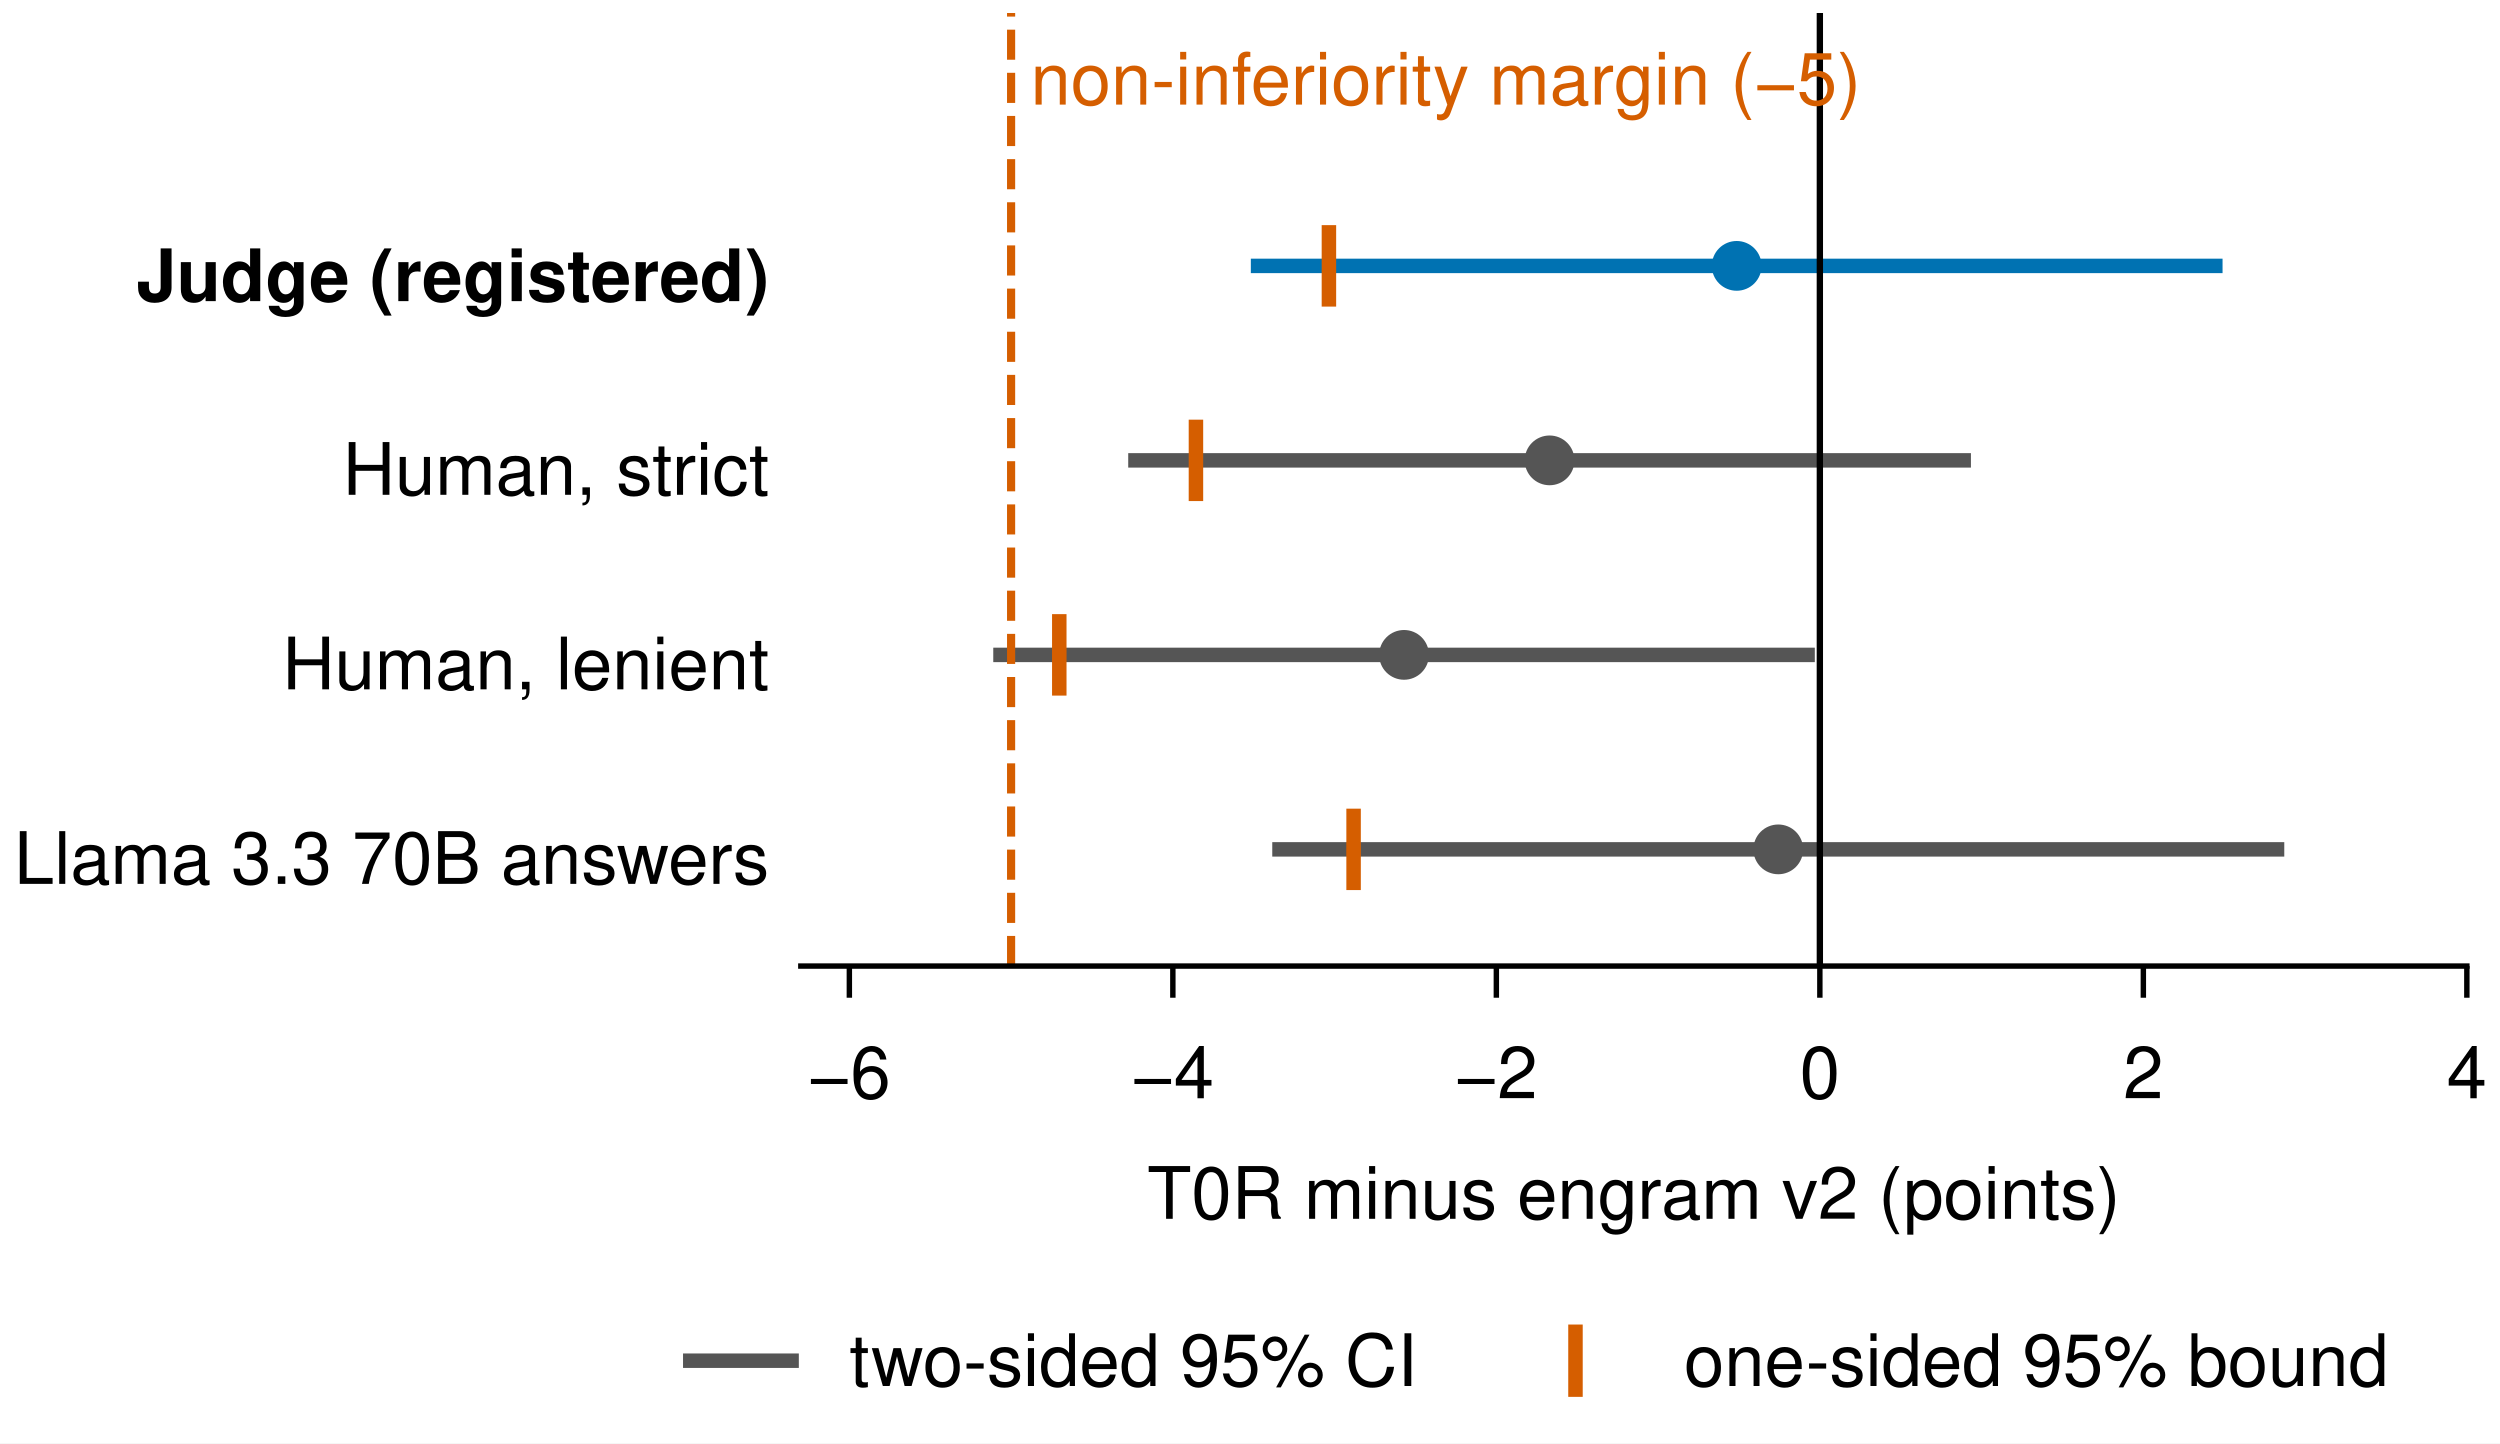
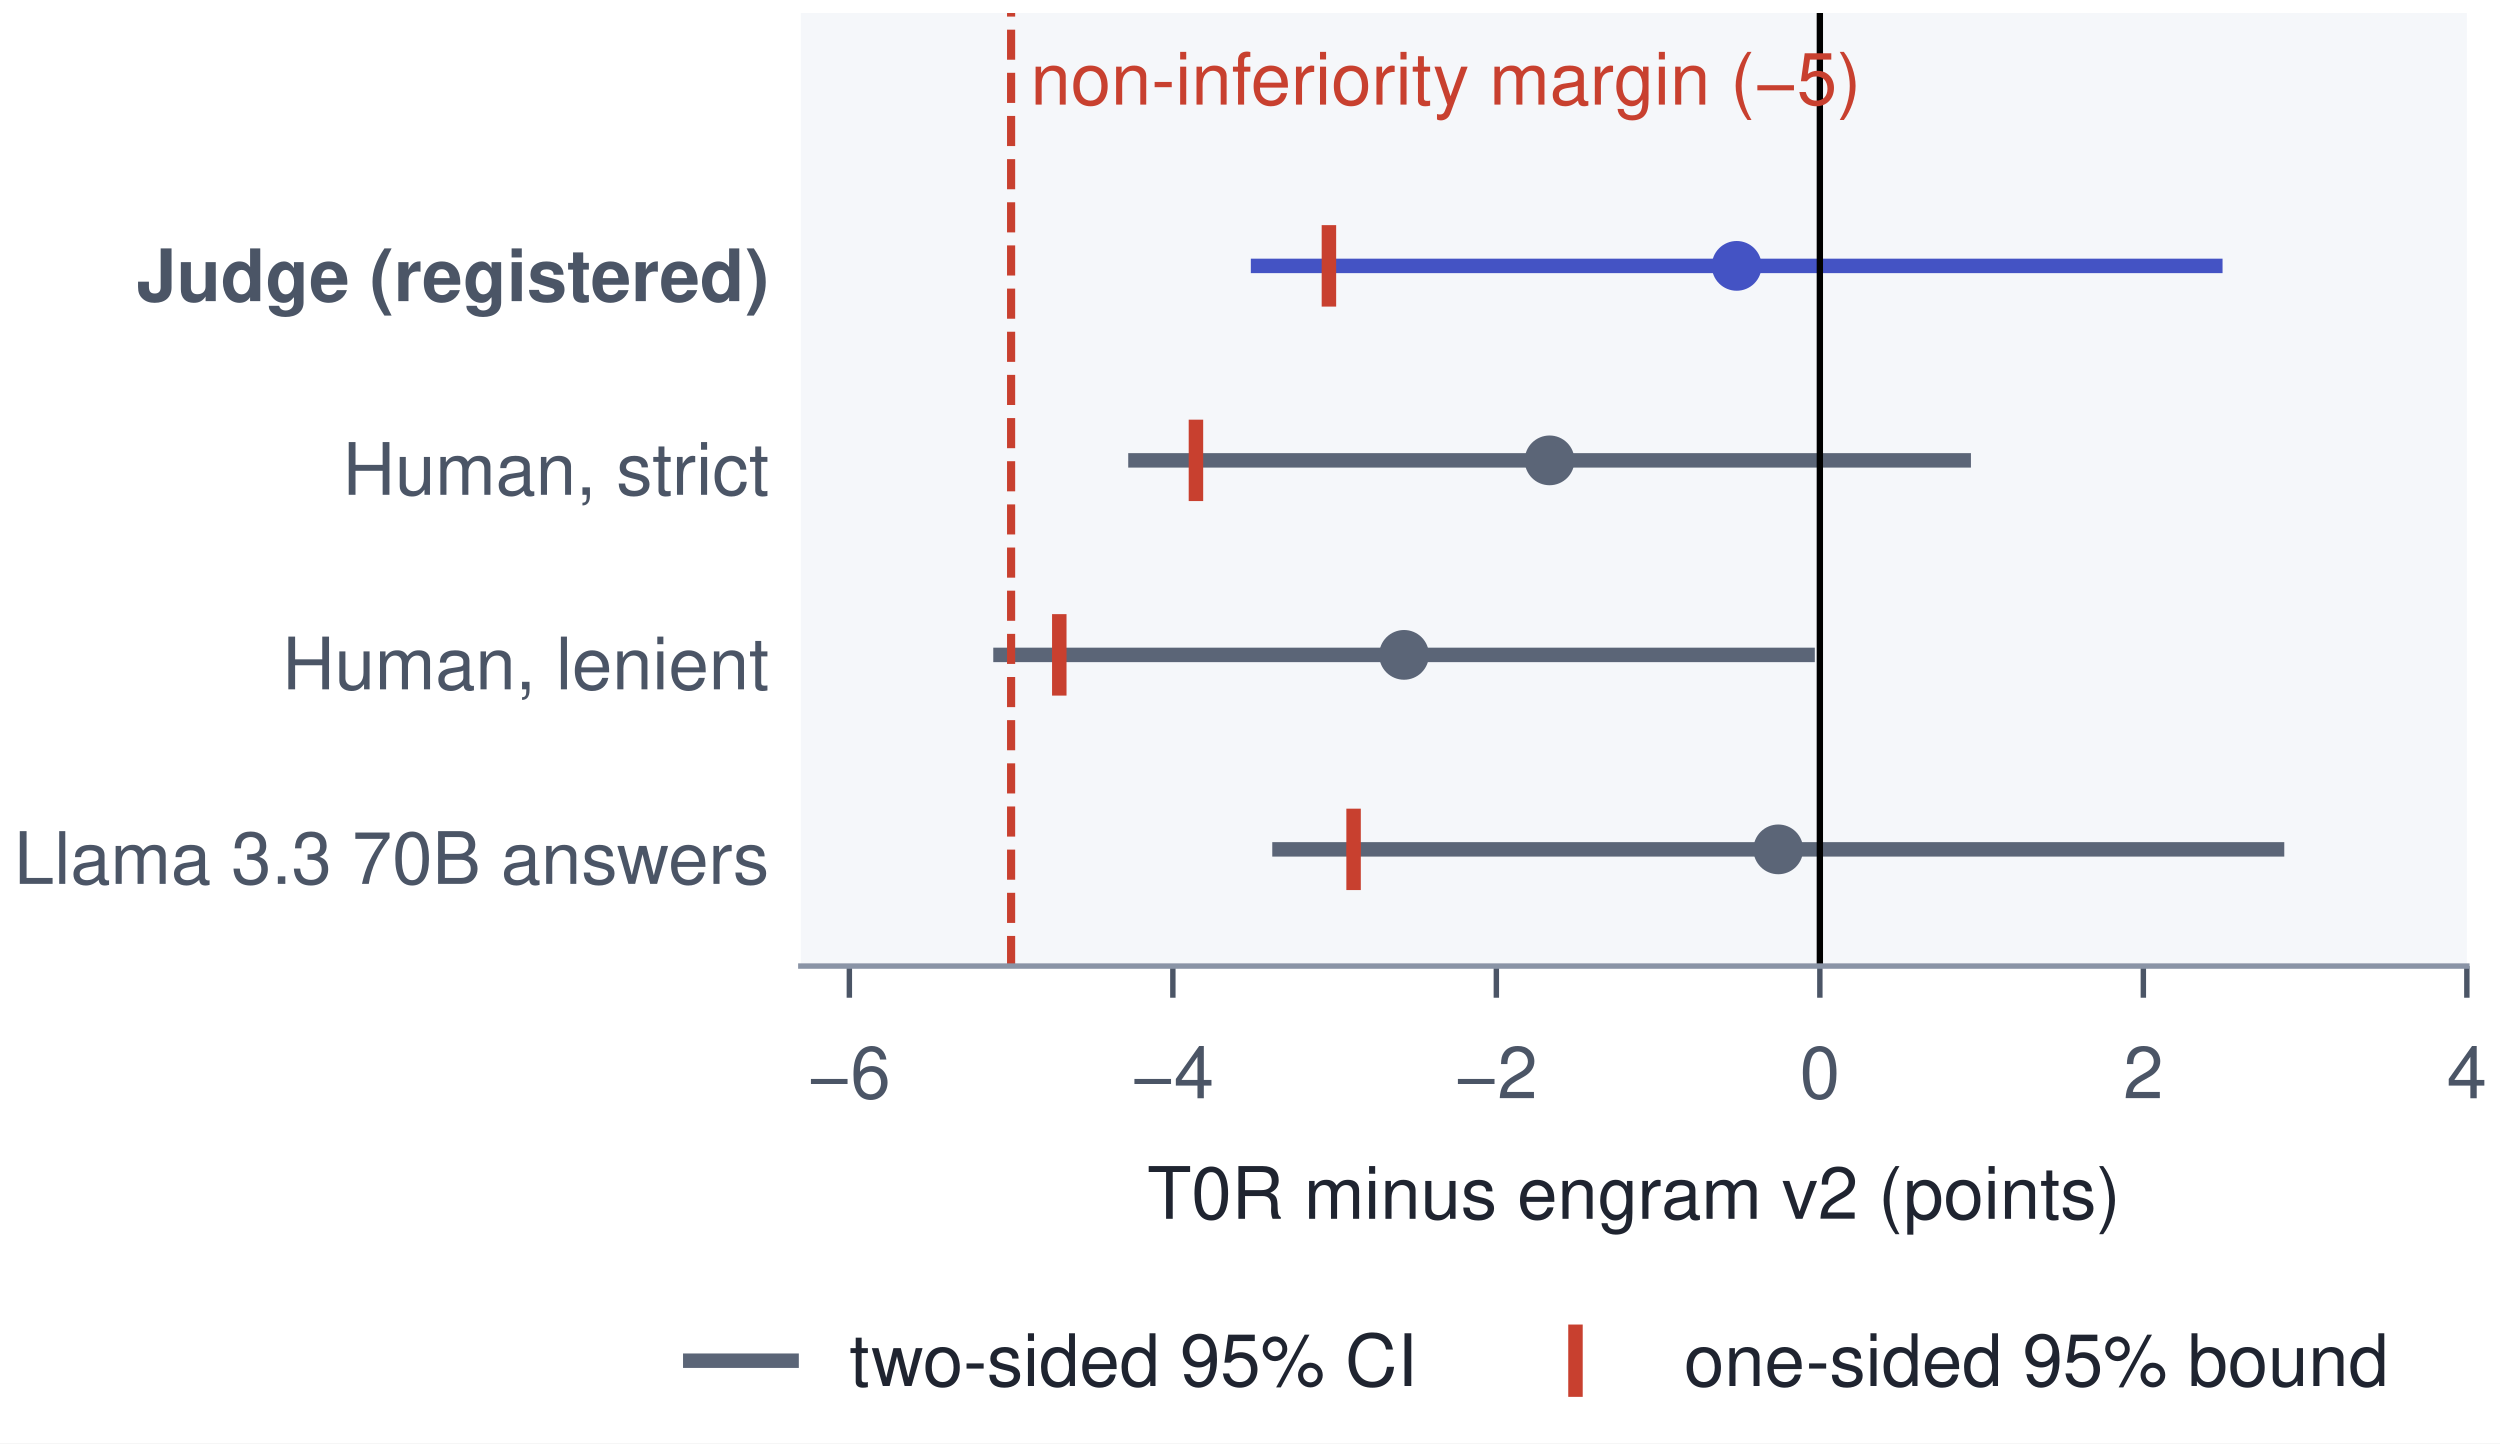
<svg xmlns="http://www.w3.org/2000/svg" xmlns:xlink="http://www.w3.org/1999/xlink" width="276.316pt" height="159.537pt" viewBox="0 0 276.316 159.537" version="1.1">
  <defs>
    <style type="text/css">*{stroke-linejoin: round; stroke-linecap: butt}</style>
  </defs>
  <g id="figure_1">
    <g id="patch_1">
      <path d="M -0 159.537  L 276.316 159.537  L 276.316 0  L -0 0  z " style="fill: #ffffff" />
    </g>
    <g id="axes_1">
      <g id="patch_2">
-         <path d="M 88.513 106.776  L 272.652 106.776  L 272.652 1.44  L 88.513 1.44  z " style="fill: #ffffff" />
+         <path d="M 88.513 106.776  L 272.652 106.776  L 272.652 1.44  L 88.513 1.44  z " style="fill: #f5f7fa" />
      </g>
      <g id="matplotlib.axis_1">
        <g id="xtick_1">
          <g id="line2d_1">
            <defs>
-               <path id="m9369659caa" d="M 0 0  L 0 3.5  " style="stroke: #000000; stroke-width: 0.6" />
+               <path id="m7dcd61e04c" d="M 0 0  L 0 3.5  " style="stroke: #4b5566; stroke-width: 0.6" />
            </defs>
            <g>
-               <use xlink:href="#m9369659caa" x="93.876" y="106.776" style="stroke: #000000; stroke-width: 0.6" />
+               <use xlink:href="#m7dcd61e04c" x="93.876" y="106.776" style="fill: #4b5566; stroke: #4b5566; stroke-width: 0.6" />
            </g>
          </g>
          <g id="text_1">
-             <text style="font-size: 8px; font-family: 'Helvetica Neue', 'Helvetica', 'Arial', 'DejaVu Sans', sans-serif; text-anchor: middle" x="93.876" y="121.392" transform="rotate(-0 93.8758 121.392)">−6</text>
+             <text style="font-size: 8px; font-family: 'Helvetica Neue', 'Helvetica', 'Arial', 'DejaVu Sans', sans-serif; text-anchor: middle; fill: #4b5566" x="93.876" y="121.392" transform="rotate(-0 93.8758 121.392)">−6</text>
          </g>
        </g>
        <g id="xtick_2">
          <g id="line2d_2">
            <g>
-               <use xlink:href="#m9369659caa" x="129.631" y="106.776" style="stroke: #000000; stroke-width: 0.6" />
+               <use xlink:href="#m7dcd61e04c" x="129.631" y="106.776" style="fill: #4b5566; stroke: #4b5566; stroke-width: 0.6" />
            </g>
          </g>
          <g id="text_2">
-             <text style="font-size: 8px; font-family: 'Helvetica Neue', 'Helvetica', 'Arial', 'DejaVu Sans', sans-serif; text-anchor: middle" x="129.631" y="121.392" transform="rotate(-0 129.6311 121.392)">−4</text>
+             <text style="font-size: 8px; font-family: 'Helvetica Neue', 'Helvetica', 'Arial', 'DejaVu Sans', sans-serif; text-anchor: middle; fill: #4b5566" x="129.631" y="121.392" transform="rotate(-0 129.6311 121.392)">−4</text>
          </g>
        </g>
        <g id="xtick_3">
          <g id="line2d_3">
            <g>
-               <use xlink:href="#m9369659caa" x="165.386" y="106.776" style="stroke: #000000; stroke-width: 0.6" />
+               <use xlink:href="#m7dcd61e04c" x="165.386" y="106.776" style="fill: #4b5566; stroke: #4b5566; stroke-width: 0.6" />
            </g>
          </g>
          <g id="text_3">
-             <text style="font-size: 8px; font-family: 'Helvetica Neue', 'Helvetica', 'Arial', 'DejaVu Sans', sans-serif; text-anchor: middle" x="165.386" y="121.392" transform="rotate(-0 165.3865 121.392)">−2</text>
+             <text style="font-size: 8px; font-family: 'Helvetica Neue', 'Helvetica', 'Arial', 'DejaVu Sans', sans-serif; text-anchor: middle; fill: #4b5566" x="165.386" y="121.392" transform="rotate(-0 165.3865 121.392)">−2</text>
          </g>
        </g>
        <g id="xtick_4">
          <g id="line2d_4">
            <g>
-               <use xlink:href="#m9369659caa" x="201.142" y="106.776" style="stroke: #000000; stroke-width: 0.6" />
+               <use xlink:href="#m7dcd61e04c" x="201.142" y="106.776" style="fill: #4b5566; stroke: #4b5566; stroke-width: 0.6" />
            </g>
          </g>
          <g id="text_4">
-             <text style="font-size: 8px; font-family: 'Helvetica Neue', 'Helvetica', 'Arial', 'DejaVu Sans', sans-serif; text-anchor: middle" x="201.142" y="121.392" transform="rotate(-0 201.1418 121.392)">0</text>
+             <text style="font-size: 8px; font-family: 'Helvetica Neue', 'Helvetica', 'Arial', 'DejaVu Sans', sans-serif; text-anchor: middle; fill: #4b5566" x="201.142" y="121.392" transform="rotate(-0 201.1418 121.392)">0</text>
          </g>
        </g>
        <g id="xtick_5">
          <g id="line2d_5">
            <g>
-               <use xlink:href="#m9369659caa" x="236.897" y="106.776" style="stroke: #000000; stroke-width: 0.6" />
+               <use xlink:href="#m7dcd61e04c" x="236.897" y="106.776" style="fill: #4b5566; stroke: #4b5566; stroke-width: 0.6" />
            </g>
          </g>
          <g id="text_5">
-             <text style="font-size: 8px; font-family: 'Helvetica Neue', 'Helvetica', 'Arial', 'DejaVu Sans', sans-serif; text-anchor: middle" x="236.897" y="121.392" transform="rotate(-0 236.8972 121.392)">2</text>
+             <text style="font-size: 8px; font-family: 'Helvetica Neue', 'Helvetica', 'Arial', 'DejaVu Sans', sans-serif; text-anchor: middle; fill: #4b5566" x="236.897" y="121.392" transform="rotate(-0 236.8972 121.392)">2</text>
          </g>
        </g>
        <g id="xtick_6">
          <g id="line2d_6">
            <g>
-               <use xlink:href="#m9369659caa" x="272.652" y="106.776" style="stroke: #000000; stroke-width: 0.6" />
+               <use xlink:href="#m7dcd61e04c" x="272.652" y="106.776" style="fill: #4b5566; stroke: #4b5566; stroke-width: 0.6" />
            </g>
          </g>
          <g id="text_6">
-             <text style="font-size: 8px; font-family: 'Helvetica Neue', 'Helvetica', 'Arial', 'DejaVu Sans', sans-serif; text-anchor: middle" x="272.652" y="121.392" transform="rotate(-0 272.6525 121.392)">4</text>
+             <text style="font-size: 8px; font-family: 'Helvetica Neue', 'Helvetica', 'Arial', 'DejaVu Sans', sans-serif; text-anchor: middle; fill: #4b5566" x="272.652" y="121.392" transform="rotate(-0 272.6525 121.392)">4</text>
          </g>
        </g>
        <g id="text_7">
-           <text style="font-size: 8px; font-family: 'Helvetica Neue', 'Helvetica', 'Arial', 'DejaVu Sans', sans-serif; text-anchor: middle" x="180.583" y="134.712" transform="rotate(-0 180.5825 134.712)">T0R minus engram v2 (points)</text>
+           <text style="font-size: 8px; font-family: 'Helvetica Neue', 'Helvetica', 'Arial', 'DejaVu Sans', sans-serif; text-anchor: middle; fill: #1f2430" x="180.583" y="134.712" transform="rotate(-0 180.5825 134.712)">T0R minus engram v2 (points)</text>
        </g>
      </g>
      <g id="matplotlib.axis_2">
        <g id="ytick_1">
          <g id="line2d_7" />
          <g id="text_8">
-             <text style="font-size: 8px; font-family: 'Helvetica Neue', 'Helvetica', 'Arial', 'DejaVu Sans', sans-serif; text-anchor: end" x="85.013" y="97.686" transform="rotate(-0 85.0125 97.68571)">Llama 3.3 70B answers</text>
+             <text style="font-size: 8px; font-family: 'Helvetica Neue', 'Helvetica', 'Arial', 'DejaVu Sans', sans-serif; text-anchor: end; fill: #4b5566" x="85.013" y="97.686" transform="rotate(-0 85.0125 97.68571)">Llama 3.3 70B answers</text>
          </g>
        </g>
        <g id="ytick_2">
          <g id="line2d_8" />
          <g id="text_9">
-             <text style="font-size: 8px; font-family: 'Helvetica Neue', 'Helvetica', 'Arial', 'DejaVu Sans', sans-serif; text-anchor: end" x="85.013" y="76.189" transform="rotate(-0 85.0125 76.18857)">Human, lenient</text>
+             <text style="font-size: 8px; font-family: 'Helvetica Neue', 'Helvetica', 'Arial', 'DejaVu Sans', sans-serif; text-anchor: end; fill: #4b5566" x="85.013" y="76.189" transform="rotate(-0 85.0125 76.18857)">Human, lenient</text>
          </g>
        </g>
        <g id="ytick_3">
          <g id="line2d_9" />
          <g id="text_10">
-             <text style="font-size: 8px; font-family: 'Helvetica Neue', 'Helvetica', 'Arial', 'DejaVu Sans', sans-serif; text-anchor: end" x="85.013" y="54.691" transform="rotate(-0 85.0125 54.69143)">Human, strict</text>
+             <text style="font-size: 8px; font-family: 'Helvetica Neue', 'Helvetica', 'Arial', 'DejaVu Sans', sans-serif; text-anchor: end; fill: #4b5566" x="85.013" y="54.691" transform="rotate(-0 85.0125 54.69143)">Human, strict</text>
          </g>
        </g>
        <g id="ytick_4">
          <g id="line2d_10" />
          <g id="text_11">
-             <text style="font-weight: 700; font-size: 8px; font-family: 'Helvetica Neue', 'Helvetica', 'Arial', 'DejaVu Sans', sans-serif; text-anchor: end" x="85.013" y="33.286" transform="rotate(-0 85.0125 33.28629)">Judge (registered)</text>
+             <text style="font-weight: 700; font-size: 8px; font-family: 'Helvetica Neue', 'Helvetica', 'Arial', 'DejaVu Sans', sans-serif; text-anchor: end; fill: #4b5566" x="85.013" y="33.286" transform="rotate(-0 85.0125 33.28629)">Judge (registered)</text>
          </g>
        </g>
      </g>
      <g id="line2d_11">
-         <path d="M 138.25 29.386  L 245.651 29.386  " clip-path="url(#p5cfd7c5ac6)" style="fill: none; stroke: #0072b2; stroke-width: 1.6" />
+         <path d="M 138.25 29.386  L 245.651 29.386  " clip-path="url(#pd3e1ac55a5)" style="fill: none; stroke: #4453c4; stroke-width: 1.6" />
      </g>
      <g id="line2d_12">
-         <path d="M 124.698 50.883  L 217.84 50.883  " clip-path="url(#p5cfd7c5ac6)" style="fill: none; stroke: #555555; stroke-width: 1.6" />
+         <path d="M 124.698 50.883  L 217.84 50.883  " clip-path="url(#pd3e1ac55a5)" style="fill: none; stroke: #5b6577; stroke-width: 1.6" />
      </g>
      <g id="line2d_13">
-         <path d="M 109.782 72.381  L 200.585 72.381  " clip-path="url(#p5cfd7c5ac6)" style="fill: none; stroke: #555555; stroke-width: 1.6" />
+         <path d="M 109.782 72.381  L 200.585 72.381  " clip-path="url(#pd3e1ac55a5)" style="fill: none; stroke: #5b6577; stroke-width: 1.6" />
      </g>
      <g id="line2d_14">
-         <path d="M 140.619 93.878  L 252.473 93.878  " clip-path="url(#p5cfd7c5ac6)" style="fill: none; stroke: #555555; stroke-width: 1.6" />
+         <path d="M 140.619 93.878  L 252.473 93.878  " clip-path="url(#pd3e1ac55a5)" style="fill: none; stroke: #5b6577; stroke-width: 1.6" />
      </g>
      <g id="line2d_15">
-         <path d="M 201.142 106.776  L 201.142 1.44  " clip-path="url(#p5cfd7c5ac6)" style="fill: none; stroke: #000000; stroke-width: 0.7; stroke-linecap: square" />
+         <path d="M 201.142 106.776  L 201.142 1.44  " clip-path="url(#pd3e1ac55a5)" style="fill: none; stroke: #000000; stroke-width: 0.7; stroke-linecap: square" />
      </g>
      <g id="line2d_16">
-         <path d="M 111.753 106.776  L 111.753 1.44  " clip-path="url(#p5cfd7c5ac6)" style="fill: none; stroke-dasharray: 3.33,1.44; stroke-dashoffset: 0; stroke: #d55e00; stroke-width: 0.9" />
+         <path d="M 111.753 106.776  L 111.753 1.44  " clip-path="url(#pd3e1ac55a5)" style="fill: none; stroke-dasharray: 3.33,1.44; stroke-dashoffset: 0; stroke: #c8402f; stroke-width: 0.9" />
      </g>
      <g id="line2d_17" />
      <g id="line2d_18" />
      <g id="patch_3">
-         <path d="M 88.513 106.776  L 272.652 106.776  " style="fill: none; stroke: #000000; stroke-width: 0.6; stroke-linejoin: miter; stroke-linecap: square" />
+         <path d="M 88.513 106.776  L 272.652 106.776  " style="fill: none; stroke: #8a94a6; stroke-width: 0.6; stroke-linejoin: miter; stroke-linecap: square" />
      </g>
      <g id="line2d_19">
        <defs>
-           <path id="m87e80703ad" d="M 0 2.25  C 0.597 2.25 1.169 2.013 1.591 1.591  C 2.013 1.169 2.25 0.597 2.25 0  C 2.25 -0.597 2.013 -1.169 1.591 -1.591  C 1.169 -2.013 0.597 -2.25 0 -2.25  C -0.597 -2.25 -1.169 -2.013 -1.591 -1.591  C -2.013 -1.169 -2.25 -0.597 -2.25 0  C -2.25 0.597 -2.013 1.169 -1.591 1.591  C -1.169 2.013 -0.597 2.25 0 2.25  z " style="stroke: #0072b2" />
+           <path id="m5825e21392" d="M 0 2.25  C 0.597 2.25 1.169 2.013 1.591 1.591  C 2.013 1.169 2.25 0.597 2.25 0  C 2.25 -0.597 2.013 -1.169 1.591 -1.591  C 1.169 -2.013 0.597 -2.25 0 -2.25  C -0.597 -2.25 -1.169 -2.013 -1.591 -1.591  C -2.013 -1.169 -2.25 -0.597 -2.25 0  C -2.25 0.597 -2.013 1.169 -1.591 1.591  C -1.169 2.013 -0.597 2.25 0 2.25  z " style="stroke: #4453c4" />
        </defs>
-         <g clip-path="url(#p5cfd7c5ac6)">
-           <use xlink:href="#m87e80703ad" x="191.95" y="29.386" style="fill: #0072b2; stroke: #0072b2" />
+         <g clip-path="url(#pd3e1ac55a5)">
+           <use xlink:href="#m5825e21392" x="191.95" y="29.386" style="fill: #4453c4; stroke: #4453c4" />
        </g>
      </g>
      <g id="line2d_20">
        <defs>
-           <path id="m5485990efa" d="M 0 2.25  C 0.597 2.25 1.169 2.013 1.591 1.591  C 2.013 1.169 2.25 0.597 2.25 0  C 2.25 -0.597 2.013 -1.169 1.591 -1.591  C 1.169 -2.013 0.597 -2.25 0 -2.25  C -0.597 -2.25 -1.169 -2.013 -1.591 -1.591  C -2.013 -1.169 -2.25 -0.597 -2.25 0  C -2.25 0.597 -2.013 1.169 -1.591 1.591  C -1.169 2.013 -0.597 2.25 0 2.25  z " style="stroke: #555555" />
+           <path id="m0302ea624e" d="M 0 2.25  C 0.597 2.25 1.169 2.013 1.591 1.591  C 2.013 1.169 2.25 0.597 2.25 0  C 2.25 -0.597 2.013 -1.169 1.591 -1.591  C 1.169 -2.013 0.597 -2.25 0 -2.25  C -0.597 -2.25 -1.169 -2.013 -1.591 -1.591  C -2.013 -1.169 -2.25 -0.597 -2.25 0  C -2.25 0.597 -2.013 1.169 -1.591 1.591  C -1.169 2.013 -0.597 2.25 0 2.25  z " style="stroke: #5b6577" />
        </defs>
-         <g clip-path="url(#p5cfd7c5ac6)">
-           <use xlink:href="#m5485990efa" x="171.269" y="50.883" style="fill: #555555; stroke: #555555" />
+         <g clip-path="url(#pd3e1ac55a5)">
+           <use xlink:href="#m0302ea624e" x="171.269" y="50.883" style="fill: #5b6577; stroke: #5b6577" />
        </g>
      </g>
      <g id="line2d_21">
-         <g clip-path="url(#p5cfd7c5ac6)">
-           <use xlink:href="#m5485990efa" x="155.184" y="72.381" style="fill: #555555; stroke: #555555" />
+         <g clip-path="url(#pd3e1ac55a5)">
+           <use xlink:href="#m0302ea624e" x="155.184" y="72.381" style="fill: #5b6577; stroke: #5b6577" />
        </g>
      </g>
      <g id="line2d_22">
-         <g clip-path="url(#p5cfd7c5ac6)">
-           <use xlink:href="#m5485990efa" x="196.546" y="93.878" style="fill: #555555; stroke: #555555" />
+         <g clip-path="url(#pd3e1ac55a5)">
+           <use xlink:href="#m0302ea624e" x="196.546" y="93.878" style="fill: #5b6577; stroke: #5b6577" />
        </g>
      </g>
      <g id="text_12">
-         <text style="font-size: 8px; font-family: 'Helvetica Neue', 'Helvetica', 'Arial', 'DejaVu Sans', sans-serif; text-anchor: start; fill: #d55e00" x="113.899" y="11.559" transform="rotate(-0 113.8988 11.55943)">non-inferiority margin (−5)</text>
+         <text style="font-size: 8px; font-family: 'Helvetica Neue', 'Helvetica', 'Arial', 'DejaVu Sans', sans-serif; text-anchor: start; fill: #c8402f" x="113.899" y="11.559" transform="rotate(-0 113.8988 11.55943)">non-inferiority margin (−5)</text>
      </g>
      <g id="line2d_23">
-         <path d="M 146.88 29.386  " clip-path="url(#p5cfd7c5ac6)" style="fill: none; stroke: #d55e00; stroke-width: 1.5; stroke-linecap: square" />
+         <path d="M 146.88 29.386  " clip-path="url(#pd3e1ac55a5)" style="fill: none; stroke: #c8402f; stroke-width: 1.5; stroke-linecap: square" />
        <defs>
-           <path id="mc0fcf620c0" d="M 0 4.5  L 0 -4.5  " style="stroke: #d55e00; stroke-width: 1.6" />
+           <path id="m475f6458a1" d="M 0 4.5  L 0 -4.5  " style="stroke: #c8402f; stroke-width: 1.6" />
        </defs>
-         <g clip-path="url(#p5cfd7c5ac6)">
-           <use xlink:href="#mc0fcf620c0" x="146.88" y="29.386" style="fill: #d55e00; stroke: #d55e00; stroke-width: 1.6" />
+         <g clip-path="url(#pd3e1ac55a5)">
+           <use xlink:href="#m475f6458a1" x="146.88" y="29.386" style="fill: #c8402f; stroke: #c8402f; stroke-width: 1.6" />
        </g>
      </g>
      <g id="line2d_24">
-         <path d="M 132.183 50.883  " clip-path="url(#p5cfd7c5ac6)" style="fill: none; stroke: #d55e00; stroke-width: 1.5; stroke-linecap: square" />
-         <g clip-path="url(#p5cfd7c5ac6)">
-           <use xlink:href="#mc0fcf620c0" x="132.183" y="50.883" style="fill: #d55e00; stroke: #d55e00; stroke-width: 1.6" />
+         <path d="M 132.183 50.883  " clip-path="url(#pd3e1ac55a5)" style="fill: none; stroke: #c8402f; stroke-width: 1.5; stroke-linecap: square" />
+         <g clip-path="url(#pd3e1ac55a5)">
+           <use xlink:href="#m475f6458a1" x="132.183" y="50.883" style="fill: #c8402f; stroke: #c8402f; stroke-width: 1.6" />
        </g>
      </g>
      <g id="line2d_25">
-         <path d="M 117.079 72.381  " clip-path="url(#p5cfd7c5ac6)" style="fill: none; stroke: #d55e00; stroke-width: 1.5; stroke-linecap: square" />
-         <g clip-path="url(#p5cfd7c5ac6)">
-           <use xlink:href="#mc0fcf620c0" x="117.079" y="72.381" style="fill: #d55e00; stroke: #d55e00; stroke-width: 1.6" />
+         <path d="M 117.079 72.381  " clip-path="url(#pd3e1ac55a5)" style="fill: none; stroke: #c8402f; stroke-width: 1.5; stroke-linecap: square" />
+         <g clip-path="url(#pd3e1ac55a5)">
+           <use xlink:href="#m475f6458a1" x="117.079" y="72.381" style="fill: #c8402f; stroke: #c8402f; stroke-width: 1.6" />
        </g>
      </g>
      <g id="line2d_26">
-         <path d="M 149.607 93.878  " clip-path="url(#p5cfd7c5ac6)" style="fill: none; stroke: #d55e00; stroke-width: 1.5; stroke-linecap: square" />
-         <g clip-path="url(#p5cfd7c5ac6)">
-           <use xlink:href="#mc0fcf620c0" x="149.607" y="93.878" style="fill: #d55e00; stroke: #d55e00; stroke-width: 1.6" />
+         <path d="M 149.607 93.878  " clip-path="url(#pd3e1ac55a5)" style="fill: none; stroke: #c8402f; stroke-width: 1.5; stroke-linecap: square" />
+         <g clip-path="url(#pd3e1ac55a5)">
+           <use xlink:href="#m475f6458a1" x="149.607" y="93.878" style="fill: #c8402f; stroke: #c8402f; stroke-width: 1.6" />
        </g>
      </g>
      <g id="legend_1">
        <g id="line2d_27">
-           <path d="M 76.292 150.393  L 81.892 150.393  L 87.492 150.393  " style="fill: none; stroke: #555555; stroke-width: 1.6; stroke-linecap: square" />
+           <path d="M 76.292 150.393  L 81.892 150.393  L 87.492 150.393  " style="fill: none; stroke: #5b6577; stroke-width: 1.6; stroke-linecap: square" />
        </g>
        <g id="text_13">
-           <text style="font-size: 8px; font-family: 'Helvetica Neue', 'Helvetica', 'Arial', 'DejaVu Sans', sans-serif; text-anchor: start" x="93.892" y="153.193" transform="rotate(-0 93.89238 153.1928)">two-sided 95% CI</text>
+           <text style="font-size: 8px; font-family: 'Helvetica Neue', 'Helvetica', 'Arial', 'DejaVu Sans', sans-serif; text-anchor: start; fill: #1f2430" x="93.892" y="153.193" transform="rotate(-0 93.89238 153.1928)">two-sided 95% CI</text>
        </g>
        <g id="line2d_28">
          <defs>
-             <path id="m24648519bd" d="M 0 4  L 0 -4  " style="stroke: #d55e00; stroke-width: 1.6" />
+             <path id="m4654517c92" d="M 0 4  L 0 -4  " style="stroke: #c8402f; stroke-width: 1.6" />
          </defs>
          <g>
-             <use xlink:href="#m24648519bd" x="174.132" y="150.393" style="fill: #d55e00; stroke: #d55e00; stroke-width: 1.6" />
+             <use xlink:href="#m4654517c92" x="174.132" y="150.393" style="fill: #c8402f; stroke: #c8402f; stroke-width: 1.6" />
          </g>
        </g>
        <g id="text_14">
-           <text style="font-size: 8px; font-family: 'Helvetica Neue', 'Helvetica', 'Arial', 'DejaVu Sans', sans-serif; text-anchor: start" x="186.132" y="153.193" transform="rotate(-0 186.1324 153.1928)">one-sided 95% bound</text>
+           <text style="font-size: 8px; font-family: 'Helvetica Neue', 'Helvetica', 'Arial', 'DejaVu Sans', sans-serif; text-anchor: start; fill: #1f2430" x="186.132" y="153.193" transform="rotate(-0 186.1324 153.1928)">one-sided 95% bound</text>
        </g>
      </g>
    </g>
  </g>
  <defs>
-     <clipPath id="p5cfd7c5ac6">
+     <clipPath id="pd3e1ac55a5">
      <rect x="88.513" y="1.44" width="184.14" height="105.336" />
    </clipPath>
  </defs>
</svg>
